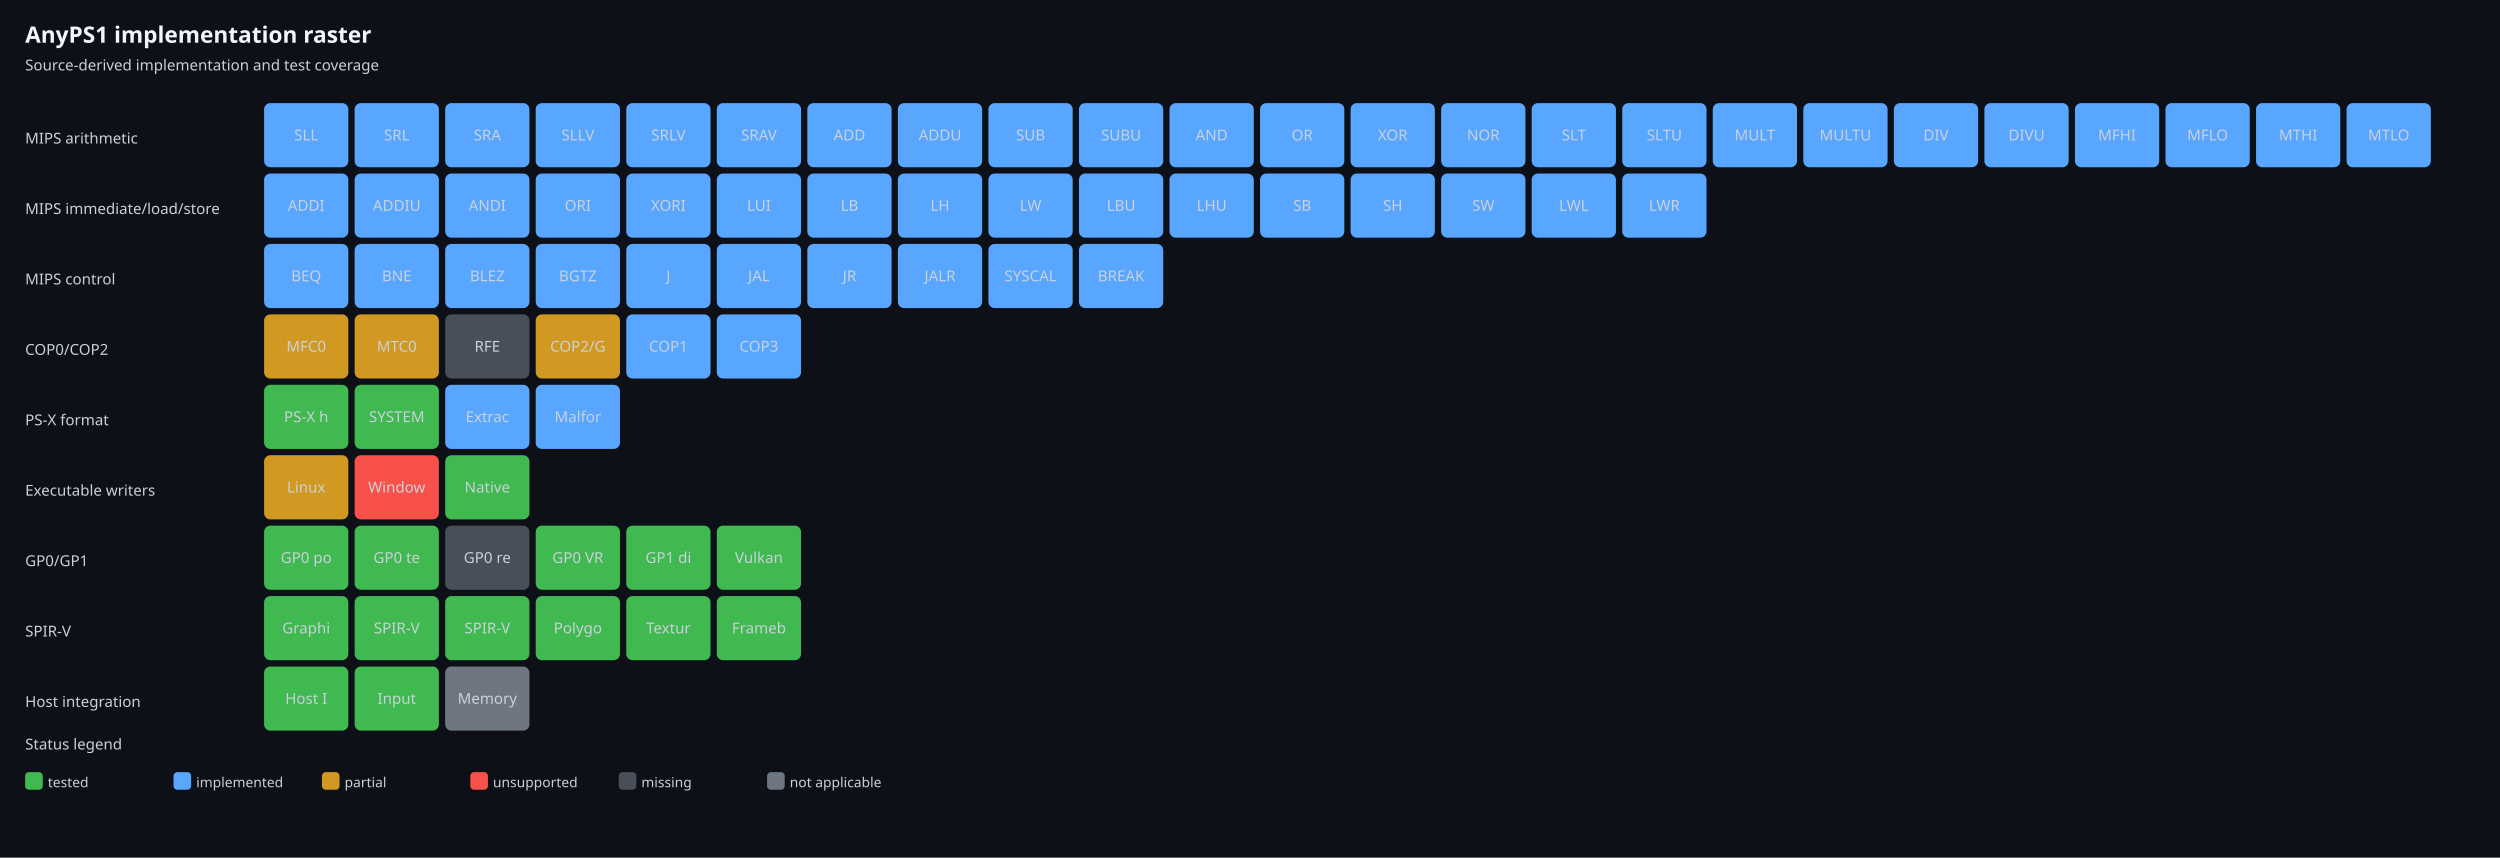
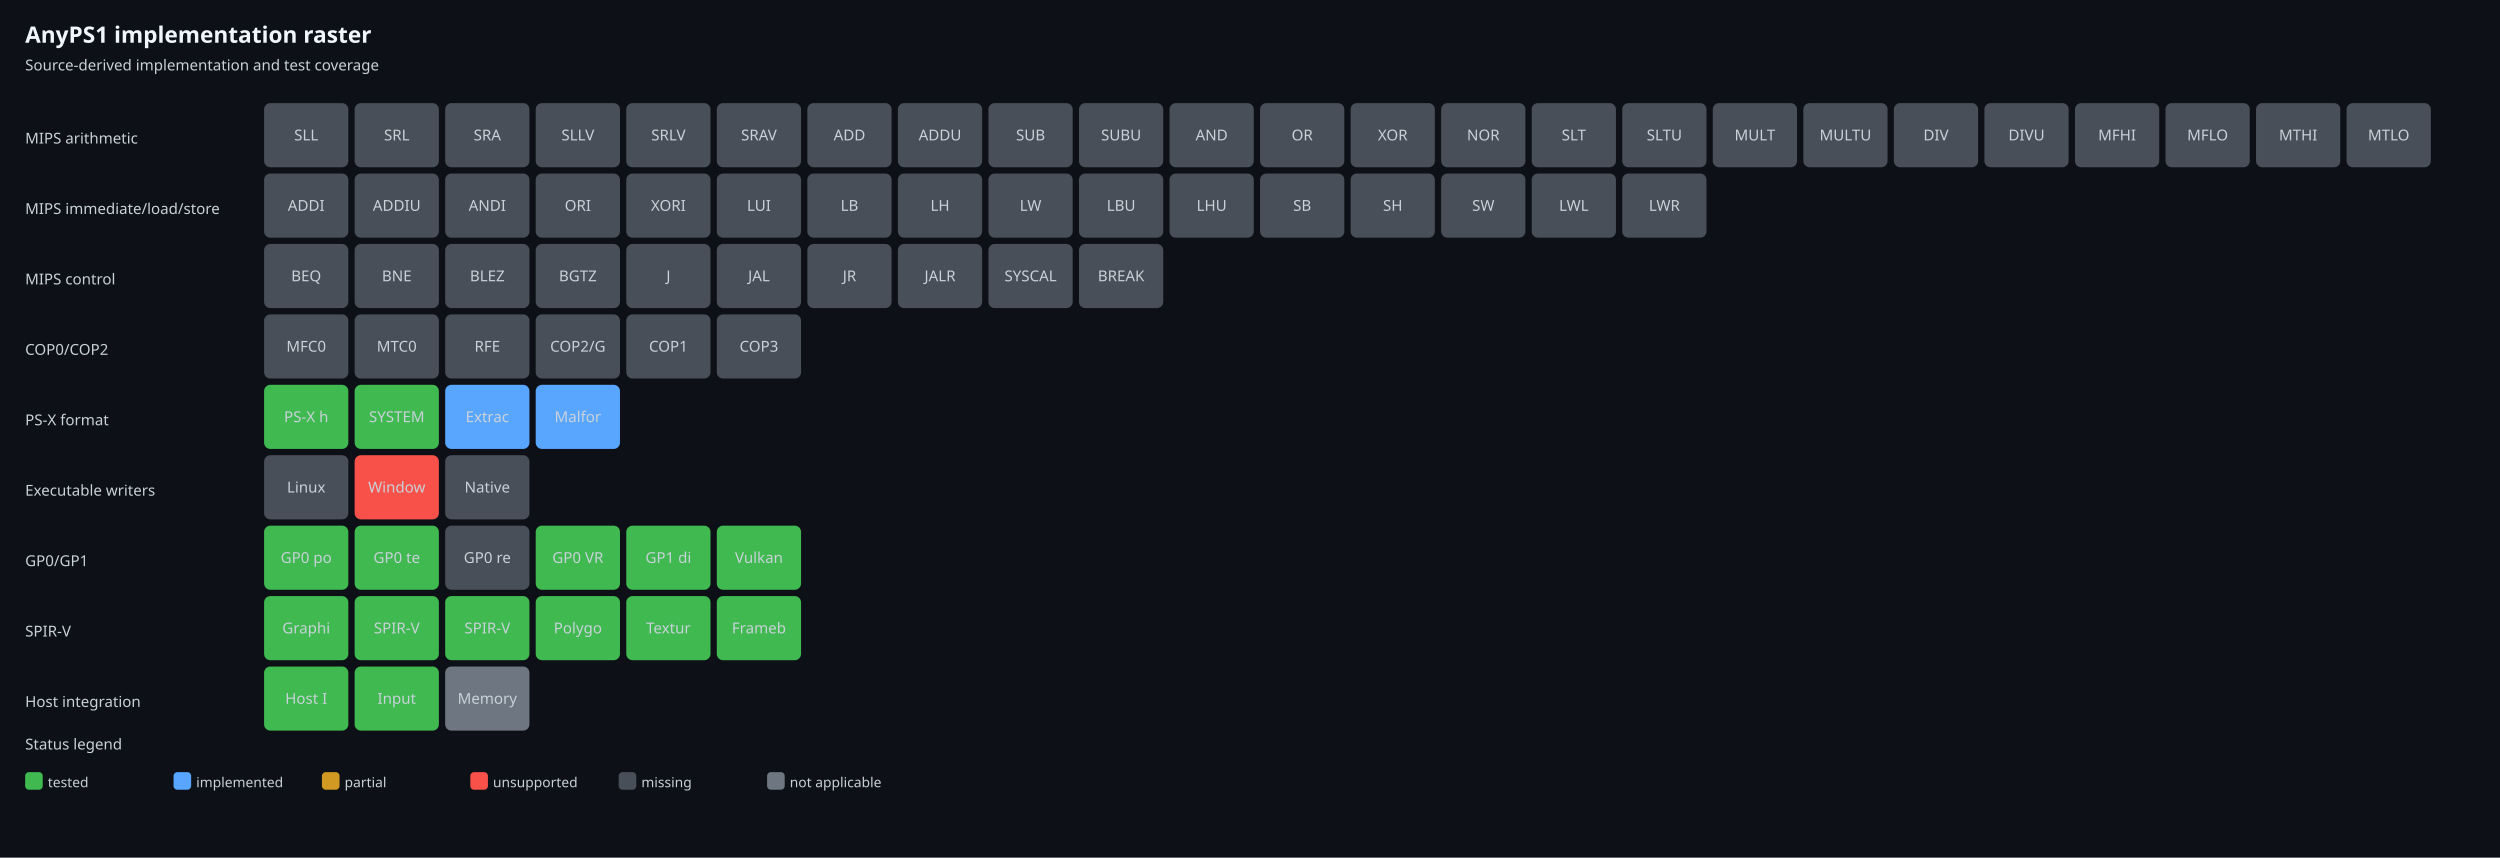
<svg xmlns="http://www.w3.org/2000/svg" width="1988" height="682" role="img" aria-label="AnyPS1 implementation raster">
  <rect width="100%" height="100%" fill="#0d1117" />
  <style>
.label{fill:#c9d1d9;font-family:sans-serif;font-size:12px}
.title{fill:#f0f6fc;font-family:sans-serif;font-size:18px;font-weight:bold}
.legend{fill:#c9d1d9;font-family:sans-serif;font-size:11px}
</style>
  <text x="20" y="34" class="title">AnyPS1 implementation raster</text>
  <text x="20" y="56" class="label">Source-derived implementation and test coverage</text>
  <text x="20" y="110.0" dominant-baseline="middle" class="label">MIPS arithmetic</text>
-   <a href="../src/lowering/MipsLowerer.cpp#L498">
-     <rect x="210" y="82" width="67" height="51" rx="5" fill="#58a6ff" />
+   <a href="../README.md">
+     <rect x="210" y="82" width="67" height="51" rx="5" fill="#484f58" />
    <text x="243.5" y="107.5" text-anchor="middle" dominant-baseline="middle" class="label" font-size="10">SLL</text>
  </a>
-   <a href="../src/lowering/MipsLowerer.cpp#L500">
-     <rect x="282" y="82" width="67" height="51" rx="5" fill="#58a6ff" />
+   <a href="../README.md">
+     <rect x="282" y="82" width="67" height="51" rx="5" fill="#484f58" />
    <text x="315.5" y="107.5" text-anchor="middle" dominant-baseline="middle" class="label" font-size="10">SRL</text>
  </a>
-   <a href="../src/lowering/MipsLowerer.cpp#L502">
-     <rect x="354" y="82" width="67" height="51" rx="5" fill="#58a6ff" />
+   <a href="../README.md">
+     <rect x="354" y="82" width="67" height="51" rx="5" fill="#484f58" />
    <text x="387.5" y="107.5" text-anchor="middle" dominant-baseline="middle" class="label" font-size="10">SRA</text>
  </a>
-   <a href="../src/lowering/MipsLowerer.cpp#L504">
-     <rect x="426" y="82" width="67" height="51" rx="5" fill="#58a6ff" />
+   <a href="../README.md">
+     <rect x="426" y="82" width="67" height="51" rx="5" fill="#484f58" />
    <text x="459.5" y="107.5" text-anchor="middle" dominant-baseline="middle" class="label" font-size="10">SLLV</text>
  </a>
-   <a href="../src/lowering/MipsLowerer.cpp#L506">
-     <rect x="498" y="82" width="67" height="51" rx="5" fill="#58a6ff" />
+   <a href="../README.md">
+     <rect x="498" y="82" width="67" height="51" rx="5" fill="#484f58" />
    <text x="531.5" y="107.5" text-anchor="middle" dominant-baseline="middle" class="label" font-size="10">SRLV</text>
  </a>
-   <a href="../src/lowering/MipsLowerer.cpp#L508">
-     <rect x="570" y="82" width="67" height="51" rx="5" fill="#58a6ff" />
+   <a href="../README.md">
+     <rect x="570" y="82" width="67" height="51" rx="5" fill="#484f58" />
    <text x="603.5" y="107.5" text-anchor="middle" dominant-baseline="middle" class="label" font-size="10">SRAV</text>
  </a>
-   <a href="../src/lowering/MipsLowerer.cpp#L510">
-     <rect x="642" y="82" width="67" height="51" rx="5" fill="#58a6ff" />
+   <a href="../README.md">
+     <rect x="642" y="82" width="67" height="51" rx="5" fill="#484f58" />
    <text x="675.5" y="107.5" text-anchor="middle" dominant-baseline="middle" class="label" font-size="10">ADD</text>
  </a>
-   <a href="../src/lowering/MipsLowerer.cpp#L512">
-     <rect x="714" y="82" width="67" height="51" rx="5" fill="#58a6ff" />
+   <a href="../README.md">
+     <rect x="714" y="82" width="67" height="51" rx="5" fill="#484f58" />
    <text x="747.5" y="107.5" text-anchor="middle" dominant-baseline="middle" class="label" font-size="10">ADDU</text>
  </a>
-   <a href="../src/lowering/MipsLowerer.cpp#L514">
-     <rect x="786" y="82" width="67" height="51" rx="5" fill="#58a6ff" />
+   <a href="../README.md">
+     <rect x="786" y="82" width="67" height="51" rx="5" fill="#484f58" />
    <text x="819.5" y="107.5" text-anchor="middle" dominant-baseline="middle" class="label" font-size="10">SUB</text>
  </a>
-   <a href="../src/lowering/MipsLowerer.cpp#L516">
-     <rect x="858" y="82" width="67" height="51" rx="5" fill="#58a6ff" />
+   <a href="../README.md">
+     <rect x="858" y="82" width="67" height="51" rx="5" fill="#484f58" />
    <text x="891.5" y="107.5" text-anchor="middle" dominant-baseline="middle" class="label" font-size="10">SUBU</text>
  </a>
-   <a href="../src/lowering/MipsLowerer.cpp#L518">
-     <rect x="930" y="82" width="67" height="51" rx="5" fill="#58a6ff" />
+   <a href="../README.md">
+     <rect x="930" y="82" width="67" height="51" rx="5" fill="#484f58" />
    <text x="963.5" y="107.5" text-anchor="middle" dominant-baseline="middle" class="label" font-size="10">AND</text>
  </a>
-   <a href="../src/lowering/MipsLowerer.cpp#L520">
-     <rect x="1002" y="82" width="67" height="51" rx="5" fill="#58a6ff" />
+   <a href="../README.md">
+     <rect x="1002" y="82" width="67" height="51" rx="5" fill="#484f58" />
    <text x="1035.5" y="107.5" text-anchor="middle" dominant-baseline="middle" class="label" font-size="10">OR</text>
  </a>
-   <a href="../src/lowering/MipsLowerer.cpp#L522">
-     <rect x="1074" y="82" width="67" height="51" rx="5" fill="#58a6ff" />
+   <a href="../README.md">
+     <rect x="1074" y="82" width="67" height="51" rx="5" fill="#484f58" />
    <text x="1107.5" y="107.5" text-anchor="middle" dominant-baseline="middle" class="label" font-size="10">XOR</text>
  </a>
-   <a href="../src/lowering/MipsLowerer.cpp#L524">
-     <rect x="1146" y="82" width="67" height="51" rx="5" fill="#58a6ff" />
+   <a href="../README.md">
+     <rect x="1146" y="82" width="67" height="51" rx="5" fill="#484f58" />
    <text x="1179.5" y="107.5" text-anchor="middle" dominant-baseline="middle" class="label" font-size="10">NOR</text>
  </a>
-   <a href="../src/lowering/MipsLowerer.cpp#L526">
-     <rect x="1218" y="82" width="67" height="51" rx="5" fill="#58a6ff" />
+   <a href="../README.md">
+     <rect x="1218" y="82" width="67" height="51" rx="5" fill="#484f58" />
    <text x="1251.5" y="107.5" text-anchor="middle" dominant-baseline="middle" class="label" font-size="10">SLT</text>
  </a>
-   <a href="../src/lowering/MipsLowerer.cpp#L528">
-     <rect x="1290" y="82" width="67" height="51" rx="5" fill="#58a6ff" />
+   <a href="../README.md">
+     <rect x="1290" y="82" width="67" height="51" rx="5" fill="#484f58" />
    <text x="1323.5" y="107.5" text-anchor="middle" dominant-baseline="middle" class="label" font-size="10">SLTU</text>
  </a>
-   <a href="../src/lowering/MipsLowerer.cpp#L530">
-     <rect x="1362" y="82" width="67" height="51" rx="5" fill="#58a6ff" />
+   <a href="../README.md">
+     <rect x="1362" y="82" width="67" height="51" rx="5" fill="#484f58" />
    <text x="1395.5" y="107.5" text-anchor="middle" dominant-baseline="middle" class="label" font-size="10">MULT</text>
  </a>
-   <a href="../src/lowering/MipsLowerer.cpp#L532">
-     <rect x="1434" y="82" width="67" height="51" rx="5" fill="#58a6ff" />
+   <a href="../README.md">
+     <rect x="1434" y="82" width="67" height="51" rx="5" fill="#484f58" />
    <text x="1467.5" y="107.5" text-anchor="middle" dominant-baseline="middle" class="label" font-size="10">MULTU</text>
  </a>
-   <a href="../src/lowering/MipsLowerer.cpp#L534">
-     <rect x="1506" y="82" width="67" height="51" rx="5" fill="#58a6ff" />
+   <a href="../README.md">
+     <rect x="1506" y="82" width="67" height="51" rx="5" fill="#484f58" />
    <text x="1539.5" y="107.5" text-anchor="middle" dominant-baseline="middle" class="label" font-size="10">DIV</text>
  </a>
-   <a href="../src/lowering/MipsLowerer.cpp#L534">
-     <rect x="1578" y="82" width="67" height="51" rx="5" fill="#58a6ff" />
+   <a href="../README.md">
+     <rect x="1578" y="82" width="67" height="51" rx="5" fill="#484f58" />
    <text x="1611.5" y="107.5" text-anchor="middle" dominant-baseline="middle" class="label" font-size="10">DIVU</text>
  </a>
-   <a href="../src/lowering/MipsLowerer.cpp#L539">
-     <rect x="1650" y="82" width="67" height="51" rx="5" fill="#58a6ff" />
+   <a href="../README.md">
+     <rect x="1650" y="82" width="67" height="51" rx="5" fill="#484f58" />
    <text x="1683.5" y="107.5" text-anchor="middle" dominant-baseline="middle" class="label" font-size="10">MFHI</text>
  </a>
-   <a href="../src/lowering/MipsLowerer.cpp#L543">
-     <rect x="1722" y="82" width="67" height="51" rx="5" fill="#58a6ff" />
+   <a href="../README.md">
+     <rect x="1722" y="82" width="67" height="51" rx="5" fill="#484f58" />
    <text x="1755.5" y="107.5" text-anchor="middle" dominant-baseline="middle" class="label" font-size="10">MFLO</text>
  </a>
-   <a href="../src/lowering/MipsLowerer.cpp#L541">
-     <rect x="1794" y="82" width="67" height="51" rx="5" fill="#58a6ff" />
+   <a href="../README.md">
+     <rect x="1794" y="82" width="67" height="51" rx="5" fill="#484f58" />
    <text x="1827.5" y="107.5" text-anchor="middle" dominant-baseline="middle" class="label" font-size="10">MTHI</text>
  </a>
-   <a href="../src/lowering/MipsLowerer.cpp#L545">
-     <rect x="1866" y="82" width="67" height="51" rx="5" fill="#58a6ff" />
+   <a href="../README.md">
+     <rect x="1866" y="82" width="67" height="51" rx="5" fill="#484f58" />
    <text x="1899.5" y="107.5" text-anchor="middle" dominant-baseline="middle" class="label" font-size="10">MTLO</text>
  </a>
  <text x="20" y="166.0" dominant-baseline="middle" class="label">MIPS immediate/load/store</text>
-   <a href="../src/lowering/MipsLowerer.cpp#L715">
-     <rect x="210" y="138" width="67" height="51" rx="5" fill="#58a6ff" />
+   <a href="../README.md">
+     <rect x="210" y="138" width="67" height="51" rx="5" fill="#484f58" />
    <text x="243.5" y="163.5" text-anchor="middle" dominant-baseline="middle" class="label" font-size="10">ADDI</text>
  </a>
-   <a href="../src/lowering/MipsLowerer.cpp#L175">
-     <rect x="282" y="138" width="67" height="51" rx="5" fill="#58a6ff" />
+   <a href="../README.md">
+     <rect x="282" y="138" width="67" height="51" rx="5" fill="#484f58" />
    <text x="315.5" y="163.5" text-anchor="middle" dominant-baseline="middle" class="label" font-size="10">ADDIU</text>
  </a>
-   <a href="../src/lowering/MipsLowerer.cpp#L719">
-     <rect x="354" y="138" width="67" height="51" rx="5" fill="#58a6ff" />
+   <a href="../README.md">
+     <rect x="354" y="138" width="67" height="51" rx="5" fill="#484f58" />
    <text x="387.5" y="163.5" text-anchor="middle" dominant-baseline="middle" class="label" font-size="10">ANDI</text>
  </a>
-   <a href="../src/lowering/MipsLowerer.cpp#L181">
-     <rect x="426" y="138" width="67" height="51" rx="5" fill="#58a6ff" />
+   <a href="../README.md">
+     <rect x="426" y="138" width="67" height="51" rx="5" fill="#484f58" />
    <text x="459.5" y="163.5" text-anchor="middle" dominant-baseline="middle" class="label" font-size="10">ORI</text>
  </a>
-   <a href="../src/lowering/MipsLowerer.cpp#L723">
-     <rect x="498" y="138" width="67" height="51" rx="5" fill="#58a6ff" />
+   <a href="../README.md">
+     <rect x="498" y="138" width="67" height="51" rx="5" fill="#484f58" />
    <text x="531.5" y="163.5" text-anchor="middle" dominant-baseline="middle" class="label" font-size="10">XORI</text>
  </a>
-   <a href="../src/lowering/MipsLowerer.cpp#L172">
-     <rect x="570" y="138" width="67" height="51" rx="5" fill="#58a6ff" />
+   <a href="../README.md">
+     <rect x="570" y="138" width="67" height="51" rx="5" fill="#484f58" />
    <text x="603.5" y="163.5" text-anchor="middle" dominant-baseline="middle" class="label" font-size="10">LUI</text>
  </a>
-   <a href="../src/lowering/MipsLowerer.cpp#L729">
-     <rect x="642" y="138" width="67" height="51" rx="5" fill="#58a6ff" />
+   <a href="../README.md">
+     <rect x="642" y="138" width="67" height="51" rx="5" fill="#484f58" />
    <text x="675.5" y="163.5" text-anchor="middle" dominant-baseline="middle" class="label" font-size="10">LB</text>
  </a>
-   <a href="../src/lowering/MipsLowerer.cpp#L729">
-     <rect x="714" y="138" width="67" height="51" rx="5" fill="#58a6ff" />
+   <a href="../README.md">
+     <rect x="714" y="138" width="67" height="51" rx="5" fill="#484f58" />
    <text x="747.5" y="163.5" text-anchor="middle" dominant-baseline="middle" class="label" font-size="10">LH</text>
  </a>
-   <a href="../src/lowering/MipsLowerer.cpp#L729">
-     <rect x="786" y="138" width="67" height="51" rx="5" fill="#58a6ff" />
+   <a href="../README.md">
+     <rect x="786" y="138" width="67" height="51" rx="5" fill="#484f58" />
    <text x="819.5" y="163.5" text-anchor="middle" dominant-baseline="middle" class="label" font-size="10">LW</text>
  </a>
-   <a href="../src/lowering/MipsLowerer.cpp#L729">
-     <rect x="858" y="138" width="67" height="51" rx="5" fill="#58a6ff" />
+   <a href="../README.md">
+     <rect x="858" y="138" width="67" height="51" rx="5" fill="#484f58" />
    <text x="891.5" y="163.5" text-anchor="middle" dominant-baseline="middle" class="label" font-size="10">LBU</text>
  </a>
-   <a href="../src/lowering/MipsLowerer.cpp#L729">
-     <rect x="930" y="138" width="67" height="51" rx="5" fill="#58a6ff" />
+   <a href="../README.md">
+     <rect x="930" y="138" width="67" height="51" rx="5" fill="#484f58" />
    <text x="963.5" y="163.5" text-anchor="middle" dominant-baseline="middle" class="label" font-size="10">LHU</text>
  </a>
-   <a href="../src/lowering/MipsLowerer.cpp#L752">
-     <rect x="1002" y="138" width="67" height="51" rx="5" fill="#58a6ff" />
+   <a href="../README.md">
+     <rect x="1002" y="138" width="67" height="51" rx="5" fill="#484f58" />
    <text x="1035.5" y="163.5" text-anchor="middle" dominant-baseline="middle" class="label" font-size="10">SB</text>
  </a>
-   <a href="../src/lowering/MipsLowerer.cpp#L752">
-     <rect x="1074" y="138" width="67" height="51" rx="5" fill="#58a6ff" />
+   <a href="../README.md">
+     <rect x="1074" y="138" width="67" height="51" rx="5" fill="#484f58" />
    <text x="1107.5" y="163.5" text-anchor="middle" dominant-baseline="middle" class="label" font-size="10">SH</text>
  </a>
-   <a href="../src/lowering/MipsLowerer.cpp#L752">
-     <rect x="1146" y="138" width="67" height="51" rx="5" fill="#58a6ff" />
+   <a href="../README.md">
+     <rect x="1146" y="138" width="67" height="51" rx="5" fill="#484f58" />
    <text x="1179.5" y="163.5" text-anchor="middle" dominant-baseline="middle" class="label" font-size="10">SW</text>
  </a>
-   <a href="../src/lowering/MipsLowerer.cpp#L797">
-     <rect x="1218" y="138" width="67" height="51" rx="5" fill="#58a6ff" />
+   <a href="../README.md">
+     <rect x="1218" y="138" width="67" height="51" rx="5" fill="#484f58" />
    <text x="1251.5" y="163.5" text-anchor="middle" dominant-baseline="middle" class="label" font-size="10">LWL</text>
  </a>
-   <a href="../src/lowering/MipsLowerer.cpp#L797">
-     <rect x="1290" y="138" width="67" height="51" rx="5" fill="#58a6ff" />
+   <a href="../README.md">
+     <rect x="1290" y="138" width="67" height="51" rx="5" fill="#484f58" />
    <text x="1323.5" y="163.5" text-anchor="middle" dominant-baseline="middle" class="label" font-size="10">LWR</text>
  </a>
  <text x="20" y="222.0" dominant-baseline="middle" class="label">MIPS control</text>
-   <a href="../src/lowering/MipsLowerer.cpp#L245">
-     <rect x="210" y="194" width="67" height="51" rx="5" fill="#58a6ff" />
+   <a href="../README.md">
+     <rect x="210" y="194" width="67" height="51" rx="5" fill="#484f58" />
    <text x="243.5" y="219.5" text-anchor="middle" dominant-baseline="middle" class="label" font-size="10">BEQ</text>
  </a>
-   <a href="../src/lowering/MipsLowerer.cpp#L245">
-     <rect x="282" y="194" width="67" height="51" rx="5" fill="#58a6ff" />
+   <a href="../README.md">
+     <rect x="282" y="194" width="67" height="51" rx="5" fill="#484f58" />
    <text x="315.5" y="219.5" text-anchor="middle" dominant-baseline="middle" class="label" font-size="10">BNE</text>
  </a>
-   <a href="../src/lowering/MipsLowerer.cpp#L246">
-     <rect x="354" y="194" width="67" height="51" rx="5" fill="#58a6ff" />
+   <a href="../README.md">
+     <rect x="354" y="194" width="67" height="51" rx="5" fill="#484f58" />
    <text x="387.5" y="219.5" text-anchor="middle" dominant-baseline="middle" class="label" font-size="10">BLEZ</text>
  </a>
-   <a href="../src/lowering/MipsLowerer.cpp#L246">
-     <rect x="426" y="194" width="67" height="51" rx="5" fill="#58a6ff" />
+   <a href="../README.md">
+     <rect x="426" y="194" width="67" height="51" rx="5" fill="#484f58" />
    <text x="459.5" y="219.5" text-anchor="middle" dominant-baseline="middle" class="label" font-size="10">BGTZ</text>
  </a>
-   <a href="../src/lowering/MipsLowerer.cpp#L248">
-     <rect x="498" y="194" width="67" height="51" rx="5" fill="#58a6ff" />
+   <a href="../README.md">
+     <rect x="498" y="194" width="67" height="51" rx="5" fill="#484f58" />
    <text x="531.5" y="219.5" text-anchor="middle" dominant-baseline="middle" class="label" font-size="10">J</text>
  </a>
-   <a href="../src/lowering/MipsLowerer.cpp#L248">
-     <rect x="570" y="194" width="67" height="51" rx="5" fill="#58a6ff" />
+   <a href="../README.md">
+     <rect x="570" y="194" width="67" height="51" rx="5" fill="#484f58" />
    <text x="603.5" y="219.5" text-anchor="middle" dominant-baseline="middle" class="label" font-size="10">JAL</text>
  </a>
-   <a href="../src/lowering/MipsLowerer.cpp#L249">
-     <rect x="642" y="194" width="67" height="51" rx="5" fill="#58a6ff" />
+   <a href="../README.md">
+     <rect x="642" y="194" width="67" height="51" rx="5" fill="#484f58" />
    <text x="675.5" y="219.5" text-anchor="middle" dominant-baseline="middle" class="label" font-size="10">JR</text>
  </a>
-   <a href="../src/lowering/MipsLowerer.cpp#L250">
-     <rect x="714" y="194" width="67" height="51" rx="5" fill="#58a6ff" />
+   <a href="../README.md">
+     <rect x="714" y="194" width="67" height="51" rx="5" fill="#484f58" />
    <text x="747.5" y="219.5" text-anchor="middle" dominant-baseline="middle" class="label" font-size="10">JALR</text>
  </a>
-   <a href="../src/lowering/MipsLowerer.cpp#L251">
-     <rect x="786" y="194" width="67" height="51" rx="5" fill="#58a6ff" />
+   <a href="../README.md">
+     <rect x="786" y="194" width="67" height="51" rx="5" fill="#484f58" />
    <text x="819.5" y="219.5" text-anchor="middle" dominant-baseline="middle" class="label" font-size="10">SYSCAL</text>
  </a>
-   <a href="../src/lowering/MipsLowerer.cpp#L251">
-     <rect x="858" y="194" width="67" height="51" rx="5" fill="#58a6ff" />
+   <a href="../README.md">
+     <rect x="858" y="194" width="67" height="51" rx="5" fill="#484f58" />
    <text x="891.5" y="219.5" text-anchor="middle" dominant-baseline="middle" class="label" font-size="10">BREAK</text>
  </a>
  <text x="20" y="278.0" dominant-baseline="middle" class="label">COP0/COP2</text>
-   <a href="../src/lowering/MipsLowerer.cpp#L556">
-     <rect x="210" y="250" width="67" height="51" rx="5" fill="#d29922" />
+   <a href="../README.md">
+     <rect x="210" y="250" width="67" height="51" rx="5" fill="#484f58" />
    <text x="243.5" y="275.5" text-anchor="middle" dominant-baseline="middle" class="label" font-size="10">MFC0</text>
  </a>
-   <a href="../src/lowering/MipsLowerer.cpp#L556">
-     <rect x="282" y="250" width="67" height="51" rx="5" fill="#d29922" />
+   <a href="../README.md">
+     <rect x="282" y="250" width="67" height="51" rx="5" fill="#484f58" />
    <text x="315.5" y="275.5" text-anchor="middle" dominant-baseline="middle" class="label" font-size="10">MTC0</text>
  </a>
  <a href="../README.md">
    <rect x="354" y="250" width="67" height="51" rx="5" fill="#484f58" />
    <text x="387.5" y="275.5" text-anchor="middle" dominant-baseline="middle" class="label" font-size="10">RFE</text>
  </a>
-   <a href="../src/lowering/MipsLowerer.cpp#L575">
-     <rect x="426" y="250" width="67" height="51" rx="5" fill="#d29922" />
+   <a href="../README.md">
+     <rect x="426" y="250" width="67" height="51" rx="5" fill="#484f58" />
    <text x="459.5" y="275.5" text-anchor="middle" dominant-baseline="middle" class="label" font-size="10">COP2/G</text>
  </a>
-   <a href="../src/lowering/MipsLowerer.cpp#L247">
-     <rect x="498" y="250" width="67" height="51" rx="5" fill="#58a6ff" />
+   <a href="../README.md">
+     <rect x="498" y="250" width="67" height="51" rx="5" fill="#484f58" />
    <text x="531.5" y="275.5" text-anchor="middle" dominant-baseline="middle" class="label" font-size="10">COP1</text>
  </a>
-   <a href="../src/lowering/MipsLowerer.cpp#L711">
-     <rect x="570" y="250" width="67" height="51" rx="5" fill="#58a6ff" />
+   <a href="../README.md">
+     <rect x="570" y="250" width="67" height="51" rx="5" fill="#484f58" />
    <text x="603.5" y="275.5" text-anchor="middle" dominant-baseline="middle" class="label" font-size="10">COP3</text>
  </a>
  <text x="20" y="334.0" dominant-baseline="middle" class="label">PS-X format</text>
  <a href="../src/format/PsExe.cpp#L49">
    <rect x="210" y="306" width="67" height="51" rx="5" fill="#3fb950" />
    <text x="243.5" y="331.5" text-anchor="middle" dominant-baseline="middle" class="label" font-size="10">PS-X h</text>
  </a>
  <a href="../src/format/PsExe.cpp#L22">
    <rect x="282" y="306" width="67" height="51" rx="5" fill="#3fb950" />
    <text x="315.5" y="331.5" text-anchor="middle" dominant-baseline="middle" class="label" font-size="10">SYSTEM</text>
  </a>
  <a href="../src/format/PsExe.cpp#L103">
    <rect x="354" y="306" width="67" height="51" rx="5" fill="#58a6ff" />
    <text x="387.5" y="331.5" text-anchor="middle" dominant-baseline="middle" class="label" font-size="10">Extrac</text>
  </a>
-   <a href="../src/relinker/Relinker.cpp#L52">
+   <a href="../src/relinker/Relinker.cpp#L56">
    <rect x="426" y="306" width="67" height="51" rx="5" fill="#58a6ff" />
    <text x="459.5" y="331.5" text-anchor="middle" dominant-baseline="middle" class="label" font-size="10">Malfor</text>
  </a>
  <text x="20" y="390.0" dominant-baseline="middle" class="label">Executable writers</text>
-   <a href="../src/lowering/MipsLowerer.cpp#L191">
-     <rect x="210" y="362" width="67" height="51" rx="5" fill="#d29922" />
+   <a href="../README.md">
+     <rect x="210" y="362" width="67" height="51" rx="5" fill="#484f58" />
    <text x="243.5" y="387.5" text-anchor="middle" dominant-baseline="middle" class="label" font-size="10">Linux </text>
  </a>
  <a href="../src/executable/PeWriter.cpp#L75">
    <rect x="282" y="362" width="67" height="51" rx="5" fill="#f85149" />
    <text x="315.5" y="387.5" text-anchor="middle" dominant-baseline="middle" class="label" font-size="10">Window</text>
  </a>
-   <a href="../src/lowering/MipsLowerer.cpp#L355">
-     <rect x="354" y="362" width="67" height="51" rx="5" fill="#3fb950" />
+   <a href="../README.md">
+     <rect x="354" y="362" width="67" height="51" rx="5" fill="#484f58" />
    <text x="387.5" y="387.5" text-anchor="middle" dominant-baseline="middle" class="label" font-size="10">Native</text>
  </a>
  <text x="20" y="446.0" dominant-baseline="middle" class="label">GP0/GP1</text>
  <a href="../src/gpu/Graphics.cpp#L115">
    <rect x="210" y="418" width="67" height="51" rx="5" fill="#3fb950" />
    <text x="243.5" y="443.5" text-anchor="middle" dominant-baseline="middle" class="label" font-size="10">GP0 po</text>
  </a>
  <a href="../src/gpu/Graphics.cpp#L127">
    <rect x="282" y="418" width="67" height="51" rx="5" fill="#3fb950" />
    <text x="315.5" y="443.5" text-anchor="middle" dominant-baseline="middle" class="label" font-size="10">GP0 te</text>
  </a>
  <a href="../README.md">
    <rect x="354" y="418" width="67" height="51" rx="5" fill="#484f58" />
    <text x="387.5" y="443.5" text-anchor="middle" dominant-baseline="middle" class="label" font-size="10">GP0 re</text>
  </a>
  <a href="../src/gpu/Graphics.cpp#L160">
    <rect x="426" y="418" width="67" height="51" rx="5" fill="#3fb950" />
    <text x="459.5" y="443.5" text-anchor="middle" dominant-baseline="middle" class="label" font-size="10">GP0 VR</text>
  </a>
  <a href="../src/gpu/Graphics.cpp#L67">
    <rect x="498" y="418" width="67" height="51" rx="5" fill="#3fb950" />
    <text x="531.5" y="443.5" text-anchor="middle" dominant-baseline="middle" class="label" font-size="10">GP1 di</text>
  </a>
  <a href="../src/gpu/Graphics.cpp#L179">
    <rect x="570" y="418" width="67" height="51" rx="5" fill="#3fb950" />
    <text x="603.5" y="443.5" text-anchor="middle" dominant-baseline="middle" class="label" font-size="10">Vulkan</text>
  </a>
  <text x="20" y="502.0" dominant-baseline="middle" class="label">SPIR-V</text>
  <a href="../src/gpu/Graphics.cpp#L39">
    <rect x="210" y="474" width="67" height="51" rx="5" fill="#3fb950" />
    <text x="243.5" y="499.5" text-anchor="middle" dominant-baseline="middle" class="label" font-size="10">Graphi</text>
  </a>
  <a href="../src/gpu/Graphics.cpp#L214">
    <rect x="282" y="474" width="67" height="51" rx="5" fill="#3fb950" />
    <text x="315.5" y="499.5" text-anchor="middle" dominant-baseline="middle" class="label" font-size="10">SPIR-V</text>
  </a>
  <a href="../src/gpu/Graphics.cpp#L204">
    <rect x="354" y="474" width="67" height="51" rx="5" fill="#3fb950" />
    <text x="387.5" y="499.5" text-anchor="middle" dominant-baseline="middle" class="label" font-size="10">SPIR-V</text>
  </a>
  <a href="../src/gpu/Graphics.cpp#L117">
    <rect x="426" y="474" width="67" height="51" rx="5" fill="#3fb950" />
    <text x="459.5" y="499.5" text-anchor="middle" dominant-baseline="middle" class="label" font-size="10">Polygo</text>
  </a>
  <a href="../src/gpu/Graphics.cpp#L129">
    <rect x="498" y="474" width="67" height="51" rx="5" fill="#3fb950" />
    <text x="531.5" y="499.5" text-anchor="middle" dominant-baseline="middle" class="label" font-size="10">Textur</text>
  </a>
  <a href="../src/gpu/Graphics.cpp#L259">
    <rect x="570" y="474" width="67" height="51" rx="5" fill="#3fb950" />
    <text x="603.5" y="499.5" text-anchor="middle" dominant-baseline="middle" class="label" font-size="10">Frameb</text>
  </a>
  <text x="20" y="558.0" dominant-baseline="middle" class="label">Host integration</text>
  <a href="../src/host/HostServices.cpp#L1">
    <rect x="210" y="530" width="67" height="51" rx="5" fill="#3fb950" />
    <text x="243.5" y="555.5" text-anchor="middle" dominant-baseline="middle" class="label" font-size="10">Host I</text>
  </a>
  <a href="../src/input/Input.cpp#L69">
    <rect x="282" y="530" width="67" height="51" rx="5" fill="#3fb950" />
    <text x="315.5" y="555.5" text-anchor="middle" dominant-baseline="middle" class="label" font-size="10">Input </text>
  </a>
  <a href="../README.md">
    <rect x="354" y="530" width="67" height="51" rx="5" fill="#6e7681" />
    <text x="387.5" y="555.5" text-anchor="middle" dominant-baseline="middle" class="label" font-size="10">Memory</text>
  </a>
  <text x="20" y="596" class="label">Status legend</text>
  <rect x="20" y="614" width="14" height="14" rx="3" fill="#3fb950" />
  <text x="38" y="626" class="legend">tested</text>
  <rect x="138" y="614" width="14" height="14" rx="3" fill="#58a6ff" />
  <text x="156" y="626" class="legend">implemented</text>
  <rect x="256" y="614" width="14" height="14" rx="3" fill="#d29922" />
  <text x="274" y="626" class="legend">partial</text>
  <rect x="374" y="614" width="14" height="14" rx="3" fill="#f85149" />
  <text x="392" y="626" class="legend">unsupported</text>
  <rect x="492" y="614" width="14" height="14" rx="3" fill="#484f58" />
  <text x="510" y="626" class="legend">missing</text>
  <rect x="610" y="614" width="14" height="14" rx="3" fill="#6e7681" />
  <text x="628" y="626" class="legend">not applicable</text>
</svg>
